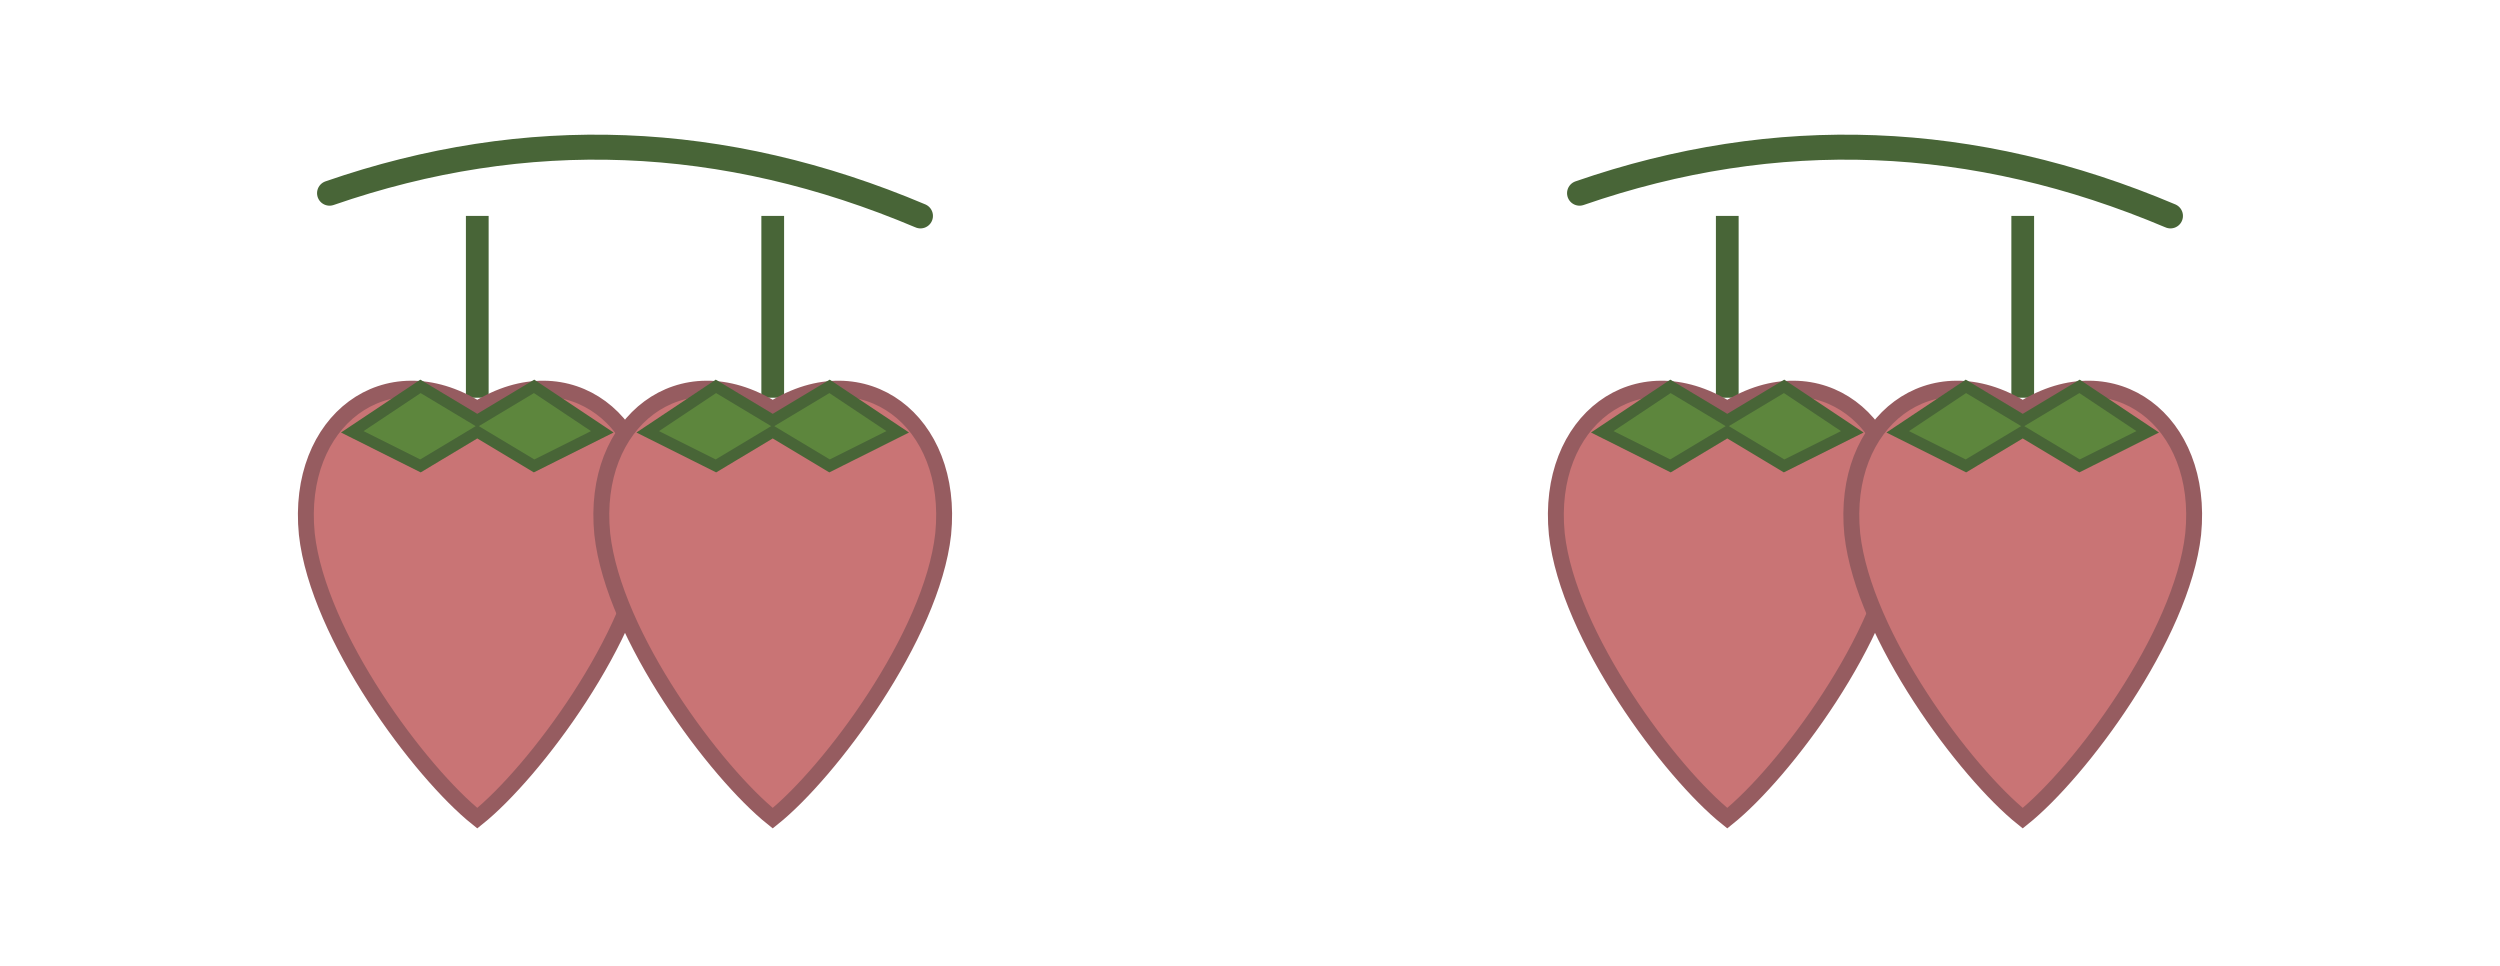
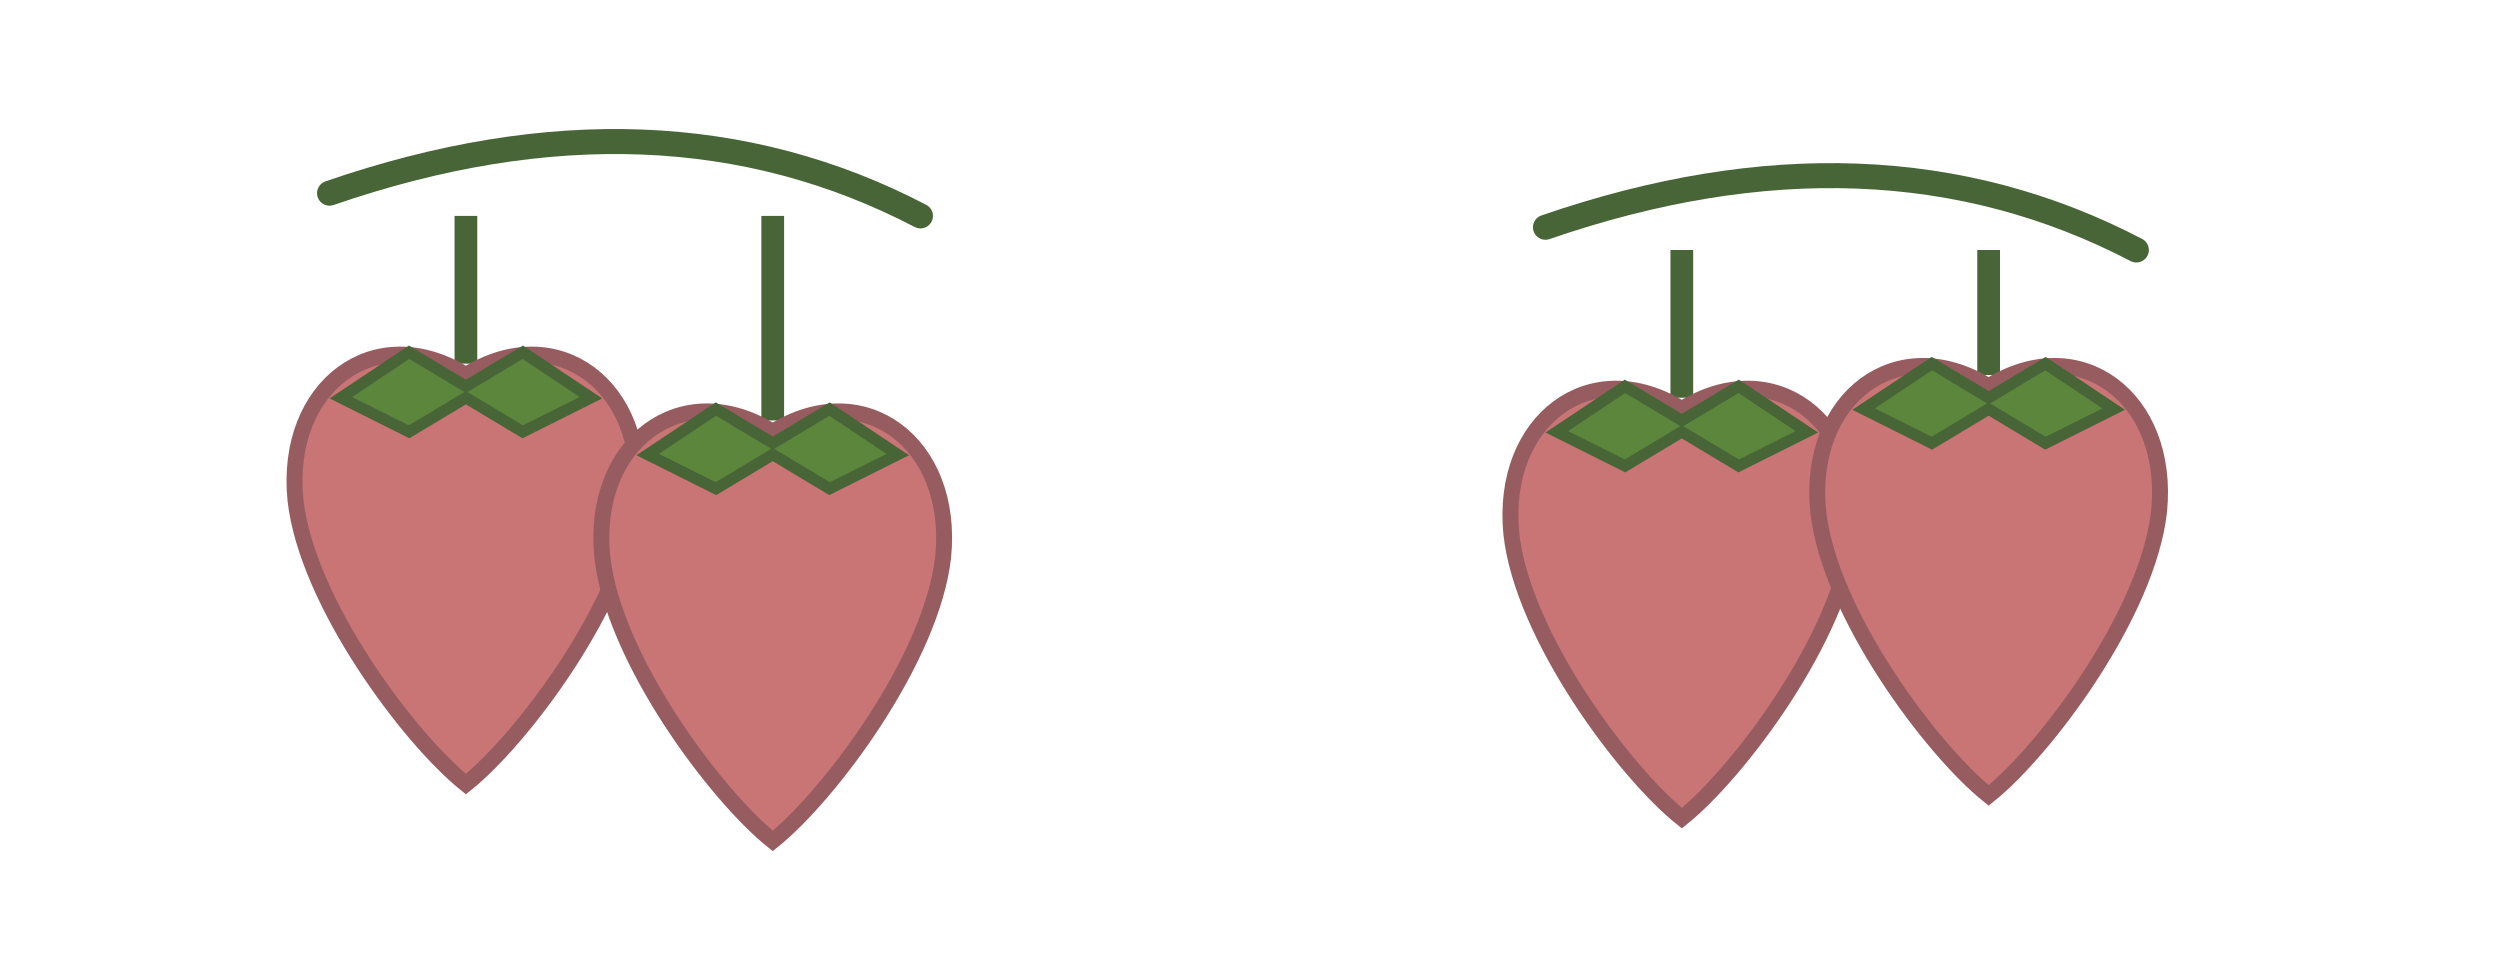
<svg xmlns="http://www.w3.org/2000/svg" width="220" height="85" viewBox="0 0 220 85">
  <g id="pair-0">
-     <path id="twig-0" d="M29.0 17 Q55.0 8 81.0 19" fill="none" stroke="#486537" stroke-width="2.2" stroke-linecap="round" />
-     <path d="M42.0 19V35" fill="none" stroke="#486537" stroke-width="2" />
-     <path id="berry-0-0" d="M42.0 36 C34.0 31 26.0 37 27.0 47 C28.0 56 37.0 68 42.0 72 C47.0 68 56.0 56 57.0 47 C58.0 37 50.0 31 42.0 36Z" fill="#c97475" stroke="#965c60" stroke-width="1.4" />
-     <path id="berry-calyx-0-0" d="M31.0 38L37.0 34L42.0 37 L47.0 34L53.0 38L47.0 41 L42.0 38L37.0 41Z" fill="#5d863d" stroke="#486537" stroke-width="1" />
-     <path d="M68.0 19V35" fill="none" stroke="#486537" stroke-width="2" />
-     <path id="berry-0-1" d="M68.0 36 C60.0 31 52.0 37 53.0 47 C54.0 56 63.0 68 68.0 72 C73.0 68 82.0 56 83.0 47 C84.0 37 76.0 31 68.0 36Z" fill="#c97475" stroke="#965c60" stroke-width="1.4" />
-     <path id="berry-calyx-0-1" d="M57.0 38L63.0 34L68.0 37 L73.0 34L79.0 38L73.0 41 L68.0 38L63.0 41Z" fill="#5d863d" stroke="#486537" stroke-width="1" />
+     <path id="twig-0" d="M29.0 17 Q58.0 7 81.0 19" fill="none" stroke="#486537" stroke-width="2.2" stroke-linecap="round" />
+     <path d="M41.0 19V32" fill="none" stroke="#486537" stroke-width="2" />
+     <path id="berry-0-0" d="M41.0 33 C33.0 28 25.0 34 26.0 44 C27.0 53 36.0 65 41.0 69 C46.0 65 55.0 53 56.0 44 C57.0 34 49.0 28 41.0 33Z" fill="#c97475" stroke="#965c60" stroke-width="1.4" />
+     <path id="berry-calyx-0-0" d="M30.0 35L36.0 31L41.0 34 L46.0 31L52.0 35L46.0 38 L41.0 35L36.0 38Z" fill="#5d863d" stroke="#486537" stroke-width="1" />
+     <path d="M68.0 19V37" fill="none" stroke="#486537" stroke-width="2" />
+     <path id="berry-0-1" d="M68.0 38 C60.0 33 52.0 39 53.0 49 C54.0 58 63.0 70 68.0 74 C73.0 70 82.0 58 83.0 49 C84.0 39 76.0 33 68.0 38Z" fill="#c97475" stroke="#965c60" stroke-width="1.4" />
+     <path id="berry-calyx-0-1" d="M57.0 40L63.0 36L68.0 39 L73.0 36L79.0 40L73.0 43 L68.0 40L63.0 43Z" fill="#5d863d" stroke="#486537" stroke-width="1" />
  </g>
  <g id="pair-1">
-     <path id="twig-1" d="M139.0 17 Q165.0 8 191.0 19" fill="none" stroke="#486537" stroke-width="2.2" stroke-linecap="round" />
-     <path d="M152.0 19V35" fill="none" stroke="#486537" stroke-width="2" />
-     <path id="berry-1-0" d="M152.0 36 C144.0 31 136.0 37 137.0 47 C138.0 56 147.0 68 152.0 72 C157.0 68 166.0 56 167.0 47 C168.0 37 160.0 31 152.0 36Z" fill="#c97475" stroke="#965c60" stroke-width="1.4" />
-     <path id="berry-calyx-1-0" d="M141.0 38L147.0 34L152.0 37 L157.0 34L163.0 38L157.0 41 L152.0 38L147.0 41Z" fill="#5d863d" stroke="#486537" stroke-width="1" />
-     <path d="M178.0 19V35" fill="none" stroke="#486537" stroke-width="2" />
-     <path id="berry-1-1" d="M178.0 36 C170.0 31 162.0 37 163.0 47 C164.0 56 173.0 68 178.0 72 C183.0 68 192.0 56 193.0 47 C194.0 37 186.0 31 178.0 36Z" fill="#c97475" stroke="#965c60" stroke-width="1.4" />
-     <path id="berry-calyx-1-1" d="M167.0 38L173.0 34L178.0 37 L183.0 34L189.0 38L183.0 41 L178.0 38L173.0 41Z" fill="#5d863d" stroke="#486537" stroke-width="1" />
+     <path id="twig-1" d="M136.0 20 Q165.0 10 188.0 22" fill="none" stroke="#486537" stroke-width="2.2" stroke-linecap="round" />
+     <path d="M148.0 22V35" fill="none" stroke="#486537" stroke-width="2" />
+     <path id="berry-1-0" d="M148.0 36 C140.0 31 132.0 37 133.0 47 C134.0 56 143.0 68 148.0 72 C153.0 68 162.0 56 163.0 47 C164.0 37 156.0 31 148.0 36Z" fill="#c97475" stroke="#965c60" stroke-width="1.4" />
+     <path id="berry-calyx-1-0" d="M137.0 38L143.0 34L148.0 37 L153.0 34L159.0 38L153.0 41 L148.0 38L143.0 41Z" fill="#5d863d" stroke="#486537" stroke-width="1" />
+     <path d="M175.0 22V33" fill="none" stroke="#486537" stroke-width="2" />
+     <path id="berry-1-1" d="M175.0 34 C167.0 29 159.0 35 160.0 45 C161.0 54 170.0 66 175.0 70 C180.0 66 189.0 54 190.0 45 C191.0 35 183.0 29 175.0 34Z" fill="#c97475" stroke="#965c60" stroke-width="1.4" />
+     <path id="berry-calyx-1-1" d="M164.0 36L170.0 32L175.0 35 L180.0 32L186.0 36L180.0 39 L175.0 36L170.0 39Z" fill="#5d863d" stroke="#486537" stroke-width="1" />
  </g>
</svg>
